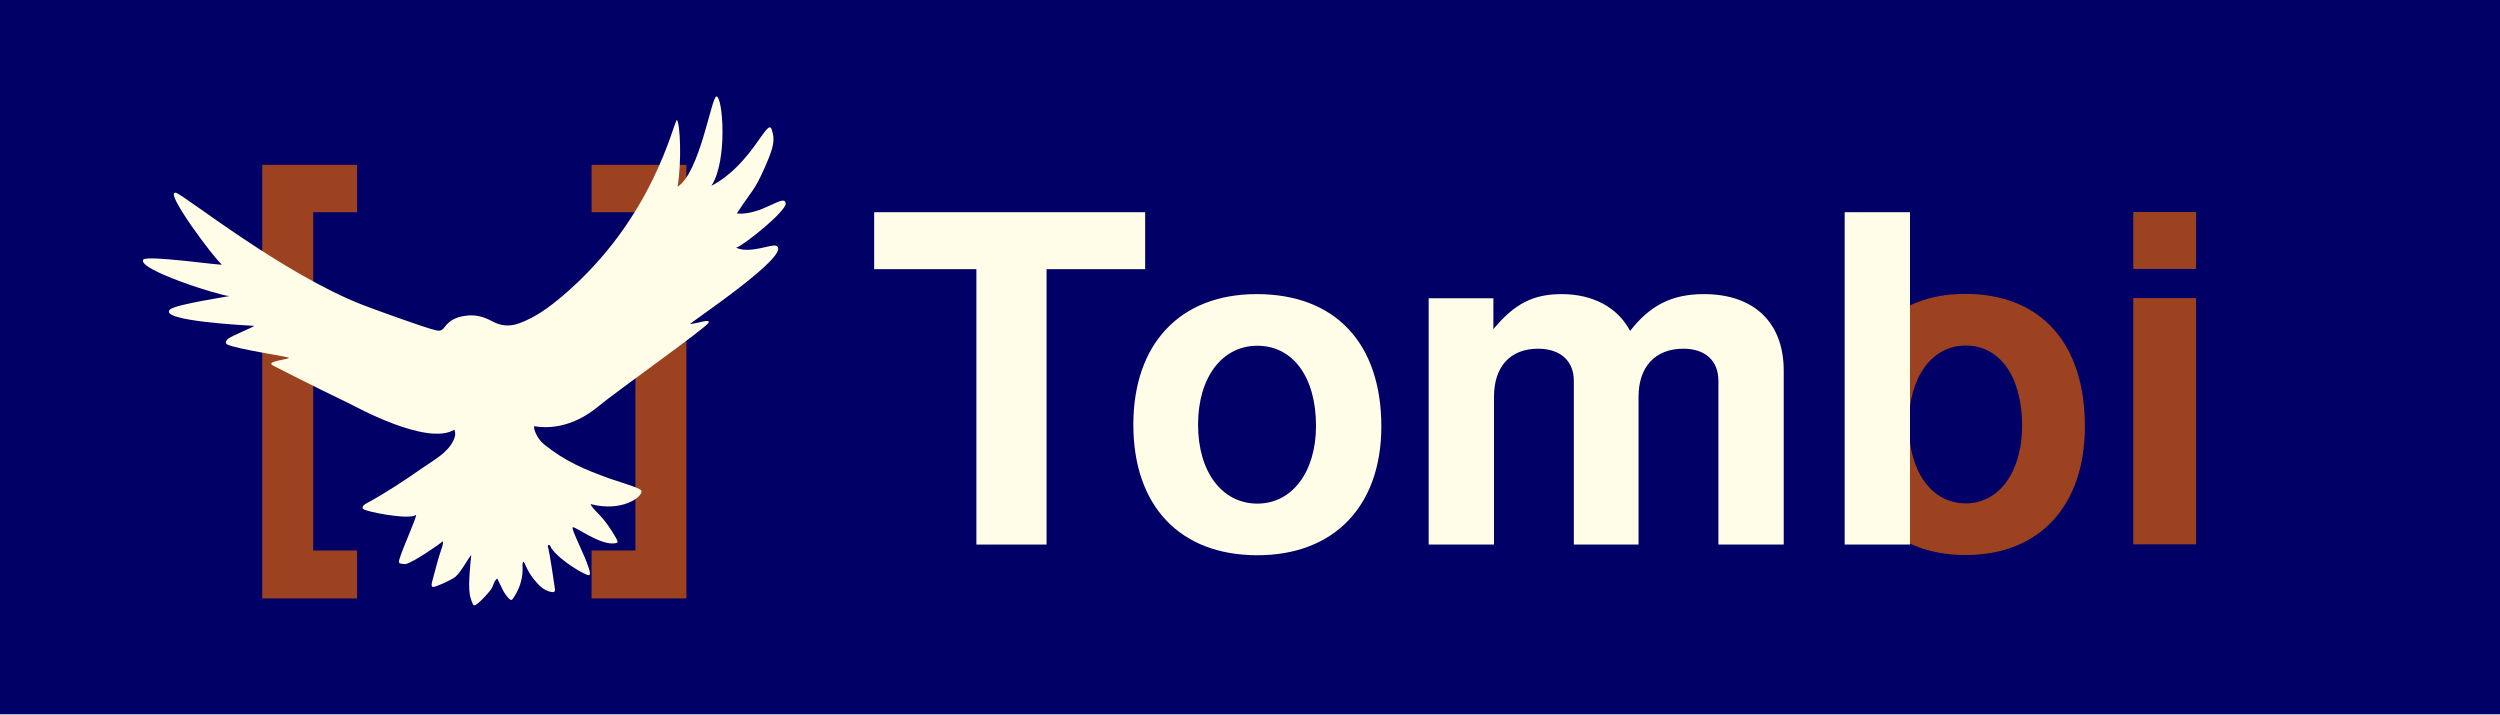
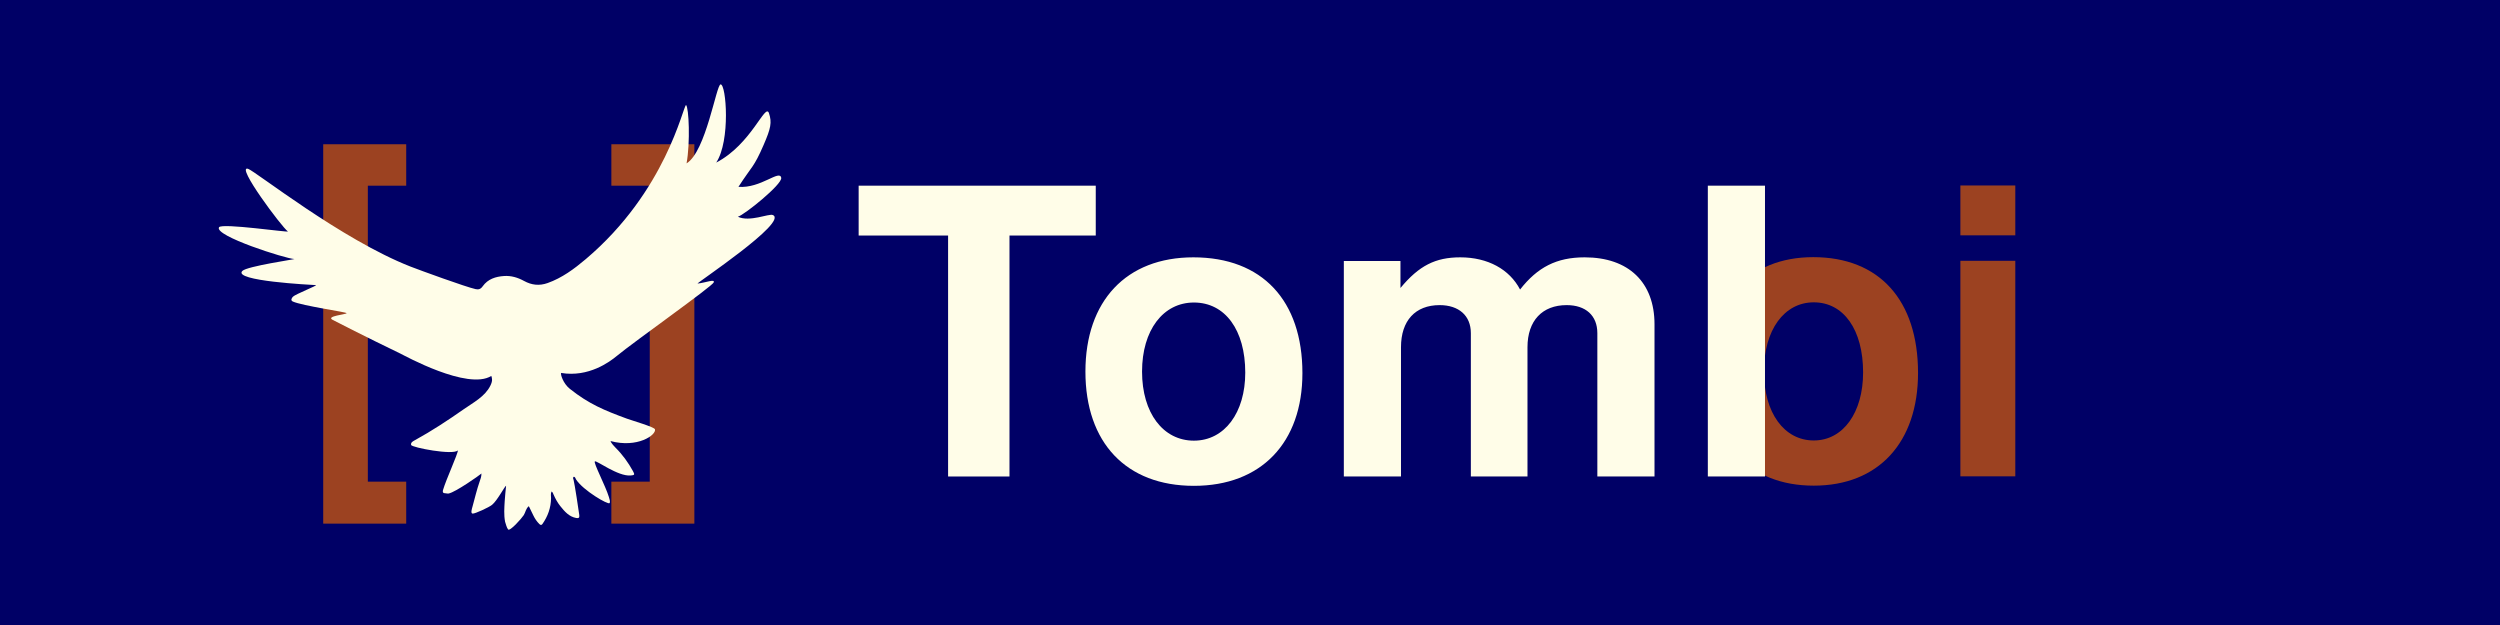
- <svg xmlns="http://www.w3.org/2000/svg" width="100%" height="100%" viewBox="0 0 700 200" version="1.1" xml:space="preserve" style="fill-rule:evenodd;clip-rule:evenodd;stroke-linejoin:round;stroke-miterlimit:2;">
-   <g transform="matrix(1.32364,0,0,0.858525,-2.51094,0.143586)">
+ <svg xmlns="http://www.w3.org/2000/svg" width="100%" height="100%" viewBox="0 0 800 200" version="1.1" xml:space="preserve" style="fill-rule:evenodd;clip-rule:evenodd;stroke-linejoin:round;stroke-miterlimit:2;">
+   <g transform="matrix(1.51273,0,0,0.858525,-2.86965,0.143586)">
    <rect x="1.897" y="-0.167" width="528.845" height="232.958" style="fill:rgb(0,0,102);" />
  </g>
-   <g transform="matrix(1.00856,0,0,1.00856,81.9539,-3.20241)">
-     <g transform="matrix(10.3281,0,0,10.5452,427.036,154.298)">
+   <g transform="matrix(1.00856,0,0,1.00856,131.954,-3.20241)">
+     <g transform="matrix(10.3281,0,0,10.5452,407.206,154.298)">
      <text x="0px" y="0px" style="font-family:'Helvetica-Bold', 'Helvetica';font-weight:700;font-size:12px;fill:rgb(156,66,33);">oi</text>
    </g>
-     <g transform="matrix(10.7472,0,0,10.5452,159.584,154.358)">
-       <g>
-         <text x="0px" y="0px" style="font-family:'Helvetica-Bold', 'Helvetica';font-weight:700;font-size:12px;fill:rgb(255,253,232);">T</text>
-         <g transform="matrix(1,0,0,1,6.445,0)">
-           <text x="0px" y="0px" style="font-family:'Helvetica-Bold', 'Helvetica';font-weight:700;font-size:12px;fill:rgb(255,253,232);">oml</text>
-         </g>
-       </g>
+     <g transform="matrix(10.7472,0,0,10.5452,209.019,154.358)">
+       <text x="0px" y="0px" style="font-family:'Helvetica-Bold', 'Helvetica';font-weight:700;font-size:12px;fill:rgb(255,253,232);">oml</text>
+     </g>
+     <g transform="matrix(10.7472,0,0,10.5452,139.754,154.358)">
+       <text x="0px" y="0px" style="font-family:'Helvetica-Bold', 'Helvetica';font-weight:700;font-size:12px;fill:rgb(255,253,232);">T</text>
    </g>
  </g>
-   <g transform="matrix(2.20012,0,0,2.20012,92.5693,23.4277)">
-     <g>
-       <g transform="matrix(4.15375,0,0,4.9461,-12.0099,53.6106)">
-         <text x="0px" y="0px" style="font-family:'Helvetica-Bold', 'Helvetica';font-weight:700;font-size:12px;fill:rgb(156,66,33);">[  ]</text>
-       </g>
-       <g transform="matrix(0.0911527,0,0,0.0976489,-30.0944,-12.2739)">
-         <path d="M524.898,793.744C522.809,783.244 523.687,773.083 524.303,762.958C524.761,755.434 525.737,747.942 526.513,740.123C524.155,741.133 512.485,762.295 504.072,768.641C499.287,772.251 477.066,781.902 473.159,781.646C469.494,781.405 471.924,774.612 473.053,770.757C476.675,758.392 479.788,746.036 484.253,734.006C485.631,730.295 487.227,726.608 487.211,721.925C483.62,724.906 445.991,749.614 434.892,751.739C433.021,752.097 430.958,751.303 428.982,751.291C425.495,751.27 425.045,749.147 425.843,746.594C430.879,730.479 449.89,692.263 449.572,687.433C442.363,695.151 375.923,683.208 374.972,679.435C373.985,675.522 378.31,673.698 381.332,672.148C408.052,658.443 433.607,642.757 458.698,626.334C474.21,616.181 492.819,607.411 501.438,591.047C505.208,583.89 504.315,580.446 502.946,576.591C465.3,598.576 363.219,545.655 358.256,543.488C352.353,540.911 294.562,514.701 249.714,493.055C238.088,487.444 272.389,484.969 272.026,483.066C271.723,481.476 201.144,472.107 186.208,465.751C182.003,463.962 184.664,460.354 186.423,458.594C190.18,454.835 226.704,441.542 223.001,441.321C215.362,440.867 89.92,435.172 105.652,420.219C113.129,413.111 191.89,402.569 188.582,402.453C175.085,401.981 60.262,368.003 68.441,355.155C72.694,348.473 181.659,363.557 178.257,361.329C168.87,355.18 94.258,262.096 114.76,268.065C126.166,271.385 263.821,373.557 374.383,413.842C389.178,419.232 462.36,444.131 477.712,447.252C482.492,448.223 485.77,447.52 489.162,443.09C497.558,432.127 509.923,428.637 523.131,427.776C534.559,427.03 545.073,429.967 555.299,435.184C567.18,441.246 579.362,442.69 592.751,438.248C615.735,430.623 635.066,417.287 653.662,402.6C781.851,301.351 808.633,175.194 813.663,173.037C818.229,177.079 820.544,228.917 814.489,260.007C845.634,242.243 861.939,142.417 868.824,142.322C877.819,142.199 884.814,226.354 861.806,258.807C918.423,231.313 940.146,168.995 945.986,185.267C950.929,199.041 948.908,207.801 937.559,232.281C921.54,266.833 919.117,263.302 897.291,294.936C933.023,297.545 963.354,268.366 965.537,281.608C967.136,291.299 906.754,336.744 896.354,339.488C915.201,347.772 945.614,334.497 952.028,336.9C978.279,346.738 828.343,439.37 832.112,439C845.127,437.721 859.845,431.753 857.918,437.162C855.817,443.061 730.724,525.523 703.047,546.937C692.023,555.466 658.249,579.028 614.317,572.138C613.085,574.046 617.433,587.769 628.264,595.825C658.575,618.371 683.512,627.973 719.249,640.211C728.191,643.273 763.228,652.677 764.106,656.146C766.252,664.618 736.131,684.362 693.207,673.608C693.896,676.503 699.599,682.057 701.264,683.593C712.258,693.733 721.287,705.427 728.894,718.256C732.136,723.723 731.601,724.37 725.363,724.874C704.916,726.526 670.695,701.958 668.16,703.884C665.531,705.882 685.162,740.213 690.605,757.081C691.572,760.078 693.115,763.957 691.618,766.046C689.565,768.914 649.297,747.118 638.104,730.716C637.124,729.279 636.933,727.145 634.713,726.705C632.39,728.138 633.775,729.935 634.238,731.557C635.927,737.48 642.203,776.101 643.323,784.003C643.885,787.965 642.088,788.816 638.35,788.185C627.101,786.286 619.982,778.621 613.101,770.597C608.63,765.382 605.169,759.497 602.243,753.288C601.498,751.705 601.091,749.834 599.056,748.702C597.324,752.085 598.304,755.448 598.264,758.641C598.082,773.092 593.064,785.752 584.494,797.176C582.729,799.529 580.961,798.447 579.431,797.032C575.606,793.496 572.568,789.336 570.169,784.708C567.74,780.022 565.287,775.348 562.804,770.591C557.948,774.139 557.565,779.745 554.72,783.907C551.38,788.794 532.387,808.807 529.635,805.167C527.181,801.923 526.401,797.888 524.898,793.744" style="fill:rgb(255,253,232);fill-rule:nonzero;" />
-       </g>
+   <g transform="matrix(2.20012,0,0,2.20012,142.569,23.4277)">
+     <g transform="matrix(4.15375,0,0,4.9461,-21.1003,53.6106)">
+       <text x="0px" y="0px" style="font-family:'Helvetica-Bold', 'Helvetica';font-weight:700;font-size:12px;fill:rgb(156,66,33);">[  ]</text>
+     </g>
+     <g transform="matrix(0.0911527,0,0,0.0976489,-39.1848,-12.2739)">
+       <path d="M524.898,793.744C522.809,783.244 523.687,773.083 524.303,762.958C524.761,755.434 525.737,747.942 526.513,740.123C524.155,741.133 512.485,762.295 504.072,768.641C499.287,772.251 477.066,781.902 473.159,781.646C469.494,781.405 471.924,774.612 473.053,770.757C476.675,758.392 479.788,746.036 484.253,734.006C485.631,730.295 487.227,726.608 487.211,721.925C483.62,724.906 445.991,749.614 434.892,751.739C433.021,752.097 430.958,751.303 428.982,751.291C425.495,751.27 425.045,749.147 425.843,746.594C430.879,730.479 449.89,692.263 449.572,687.433C442.363,695.151 375.923,683.208 374.972,679.435C373.985,675.522 378.31,673.698 381.332,672.148C408.052,658.443 433.607,642.757 458.698,626.334C474.21,616.181 492.819,607.411 501.438,591.047C505.208,583.89 504.315,580.446 502.946,576.591C465.3,598.576 363.219,545.655 358.256,543.488C352.353,540.911 294.562,514.701 249.714,493.055C238.088,487.444 272.389,484.969 272.026,483.066C271.723,481.476 201.144,472.107 186.208,465.751C182.003,463.962 184.664,460.354 186.423,458.594C190.18,454.835 226.704,441.542 223.001,441.321C215.362,440.867 89.92,435.172 105.652,420.219C113.129,413.111 191.89,402.569 188.582,402.453C175.085,401.981 60.262,368.003 68.441,355.155C72.694,348.473 181.659,363.557 178.257,361.329C168.87,355.18 94.258,262.096 114.76,268.065C126.166,271.385 263.821,373.557 374.383,413.842C389.178,419.232 462.36,444.131 477.712,447.252C482.492,448.223 485.77,447.52 489.162,443.09C497.558,432.127 509.923,428.637 523.131,427.776C534.559,427.03 545.073,429.967 555.299,435.184C567.18,441.246 579.362,442.69 592.751,438.248C615.735,430.623 635.066,417.287 653.662,402.6C781.851,301.351 808.633,175.194 813.663,173.037C818.229,177.079 820.544,228.917 814.489,260.007C845.634,242.243 861.939,142.417 868.824,142.322C877.819,142.199 884.814,226.354 861.806,258.807C918.423,231.313 940.146,168.995 945.986,185.267C950.929,199.041 948.908,207.801 937.559,232.281C921.54,266.833 919.117,263.302 897.291,294.936C933.023,297.545 963.354,268.366 965.537,281.608C967.136,291.299 906.754,336.744 896.354,339.488C915.201,347.772 945.614,334.497 952.028,336.9C978.279,346.738 828.343,439.37 832.112,439C845.127,437.721 859.845,431.753 857.918,437.162C855.817,443.061 730.724,525.523 703.047,546.937C692.023,555.466 658.249,579.028 614.317,572.138C613.085,574.046 617.433,587.769 628.264,595.825C658.575,618.371 683.512,627.973 719.249,640.211C728.191,643.273 763.228,652.677 764.106,656.146C766.252,664.618 736.131,684.362 693.207,673.608C693.896,676.503 699.599,682.057 701.264,683.593C712.258,693.733 721.287,705.427 728.894,718.256C732.136,723.723 731.601,724.37 725.363,724.874C704.916,726.526 670.695,701.958 668.16,703.884C665.531,705.882 685.162,740.213 690.605,757.081C691.572,760.078 693.115,763.957 691.618,766.046C689.565,768.914 649.297,747.118 638.104,730.716C637.124,729.279 636.933,727.145 634.713,726.705C632.39,728.138 633.775,729.935 634.238,731.557C635.927,737.48 642.203,776.101 643.323,784.003C643.885,787.965 642.088,788.816 638.35,788.185C627.101,786.286 619.982,778.621 613.101,770.597C608.63,765.382 605.169,759.497 602.243,753.288C601.498,751.705 601.091,749.834 599.056,748.702C597.324,752.085 598.304,755.448 598.264,758.641C598.082,773.092 593.064,785.752 584.494,797.176C582.729,799.529 580.961,798.447 579.431,797.032C575.606,793.496 572.568,789.336 570.169,784.708C567.74,780.022 565.287,775.348 562.804,770.591C557.948,774.139 557.565,779.745 554.72,783.907C551.38,788.794 532.387,808.807 529.635,805.167C527.181,801.923 526.401,797.888 524.898,793.744" style="fill:rgb(255,253,232);fill-rule:nonzero;" />
    </g>
  </g>
</svg>
